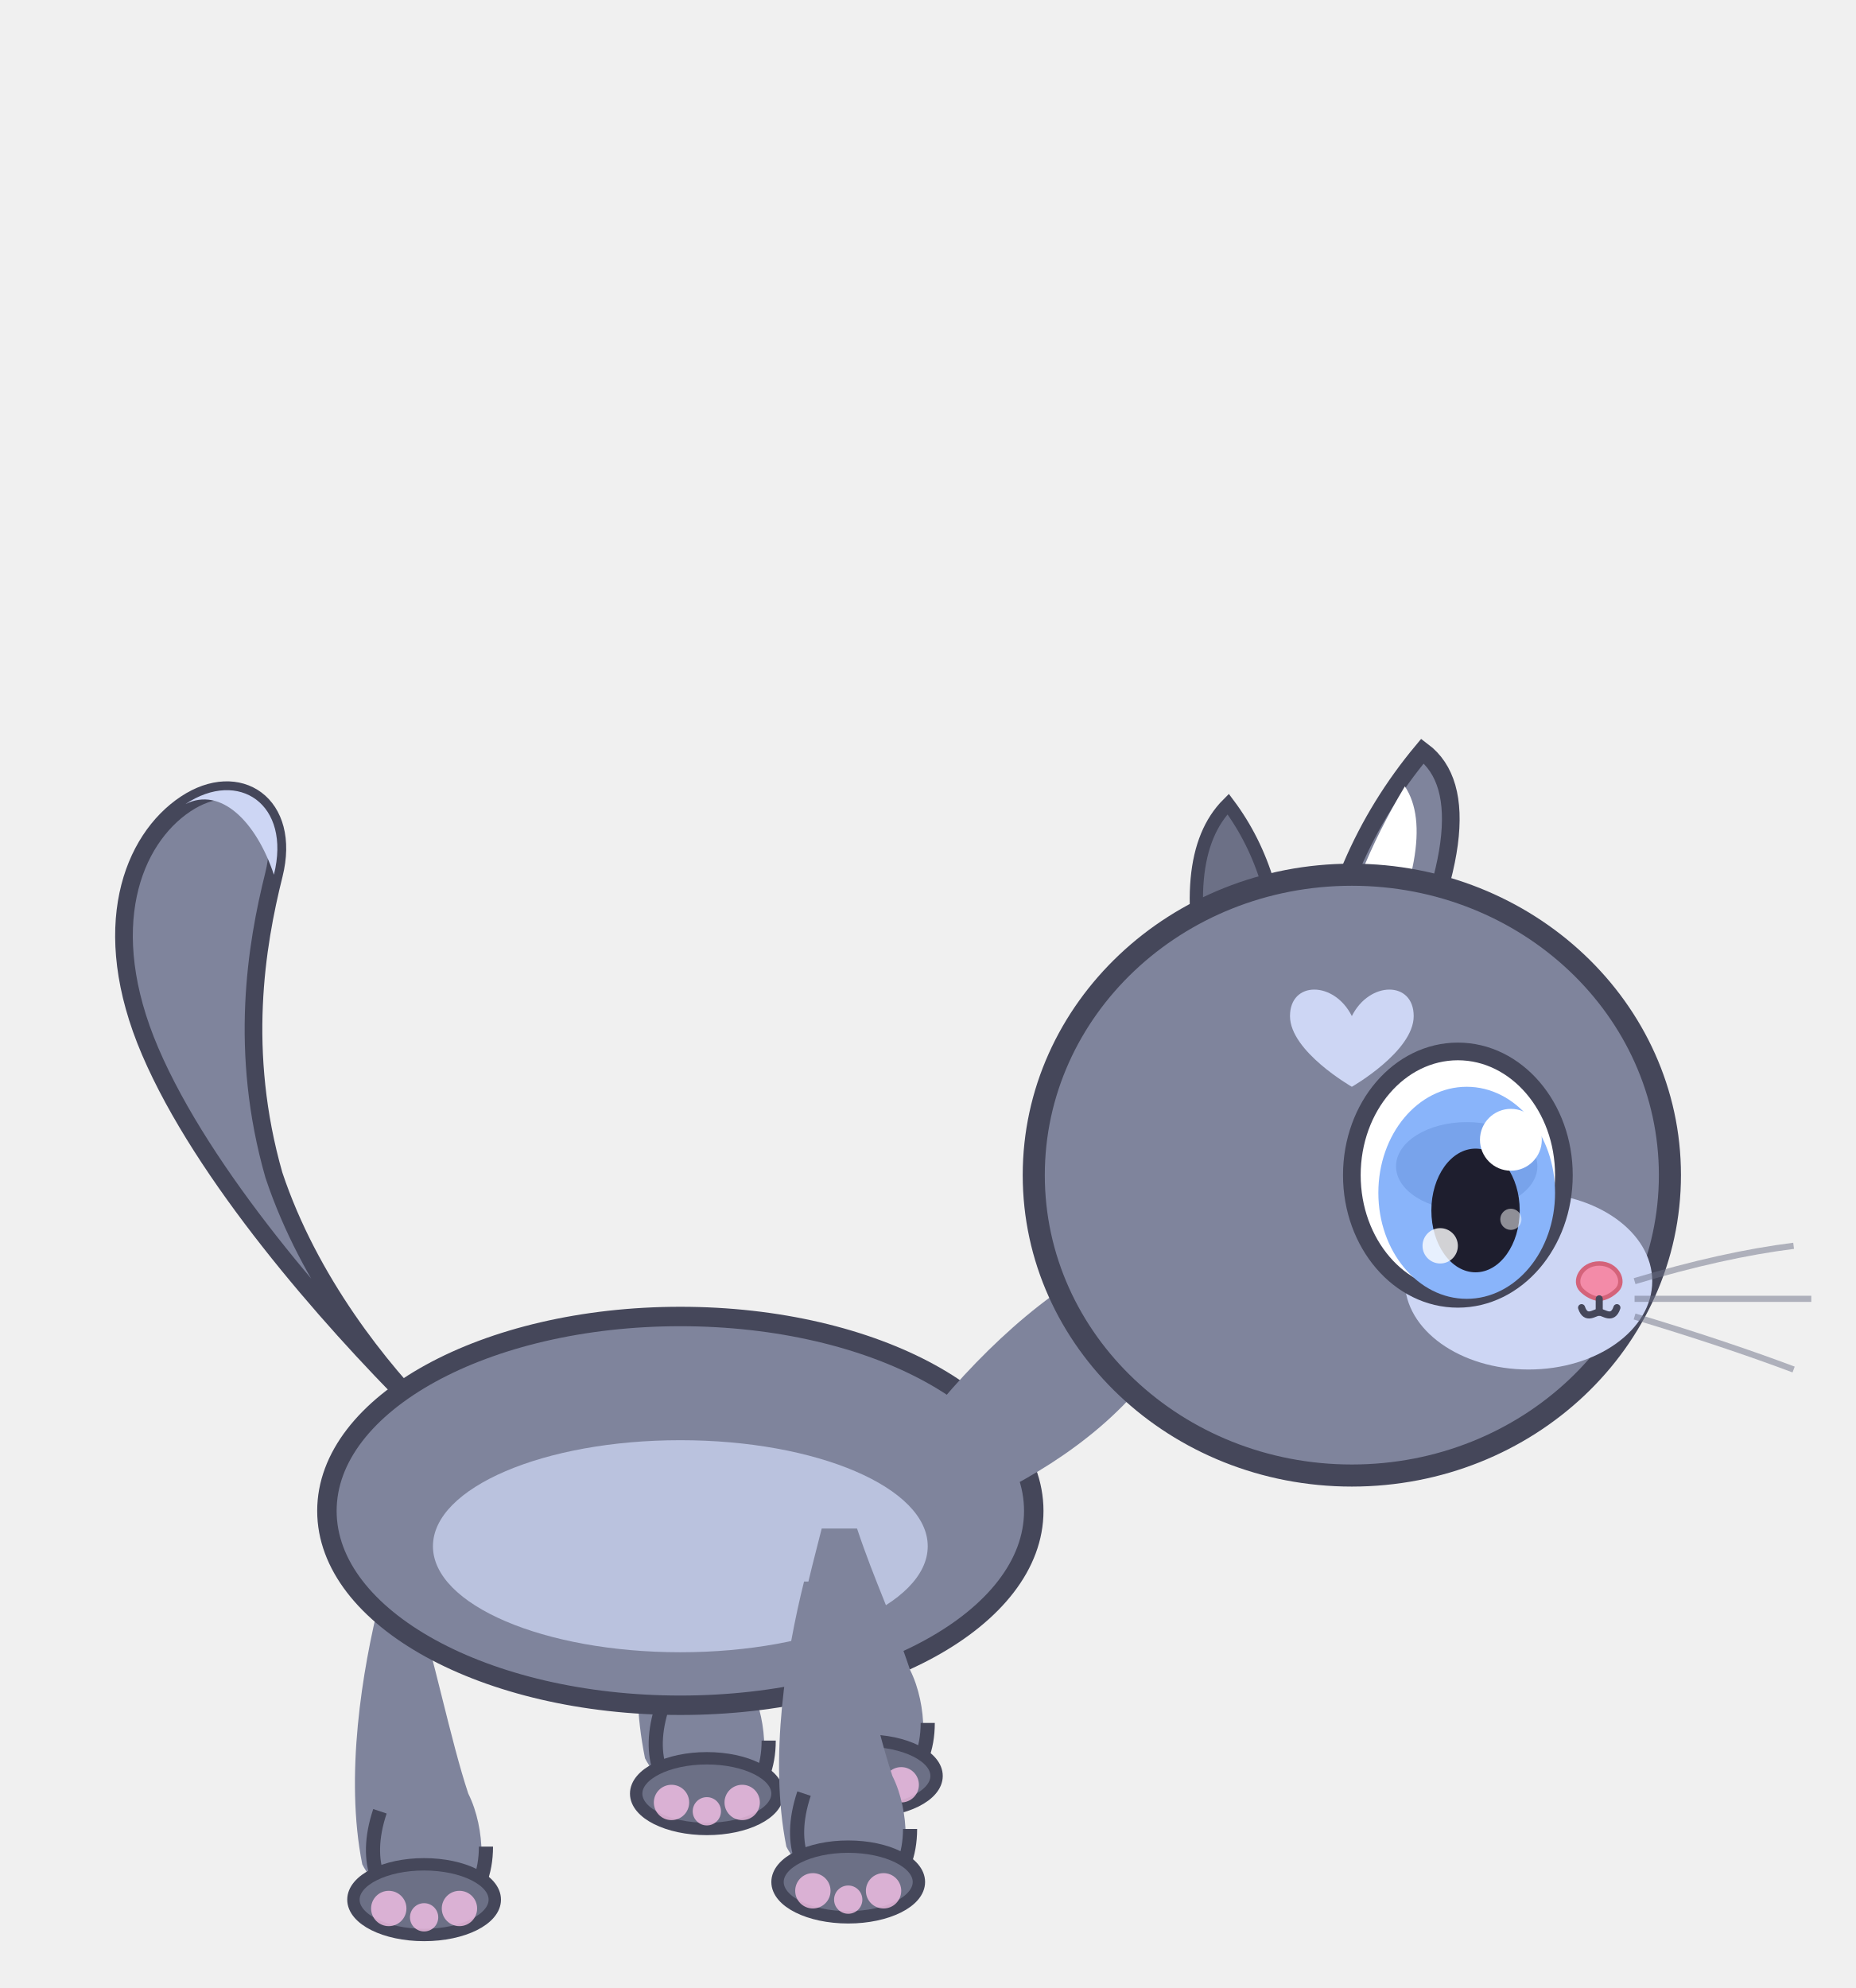
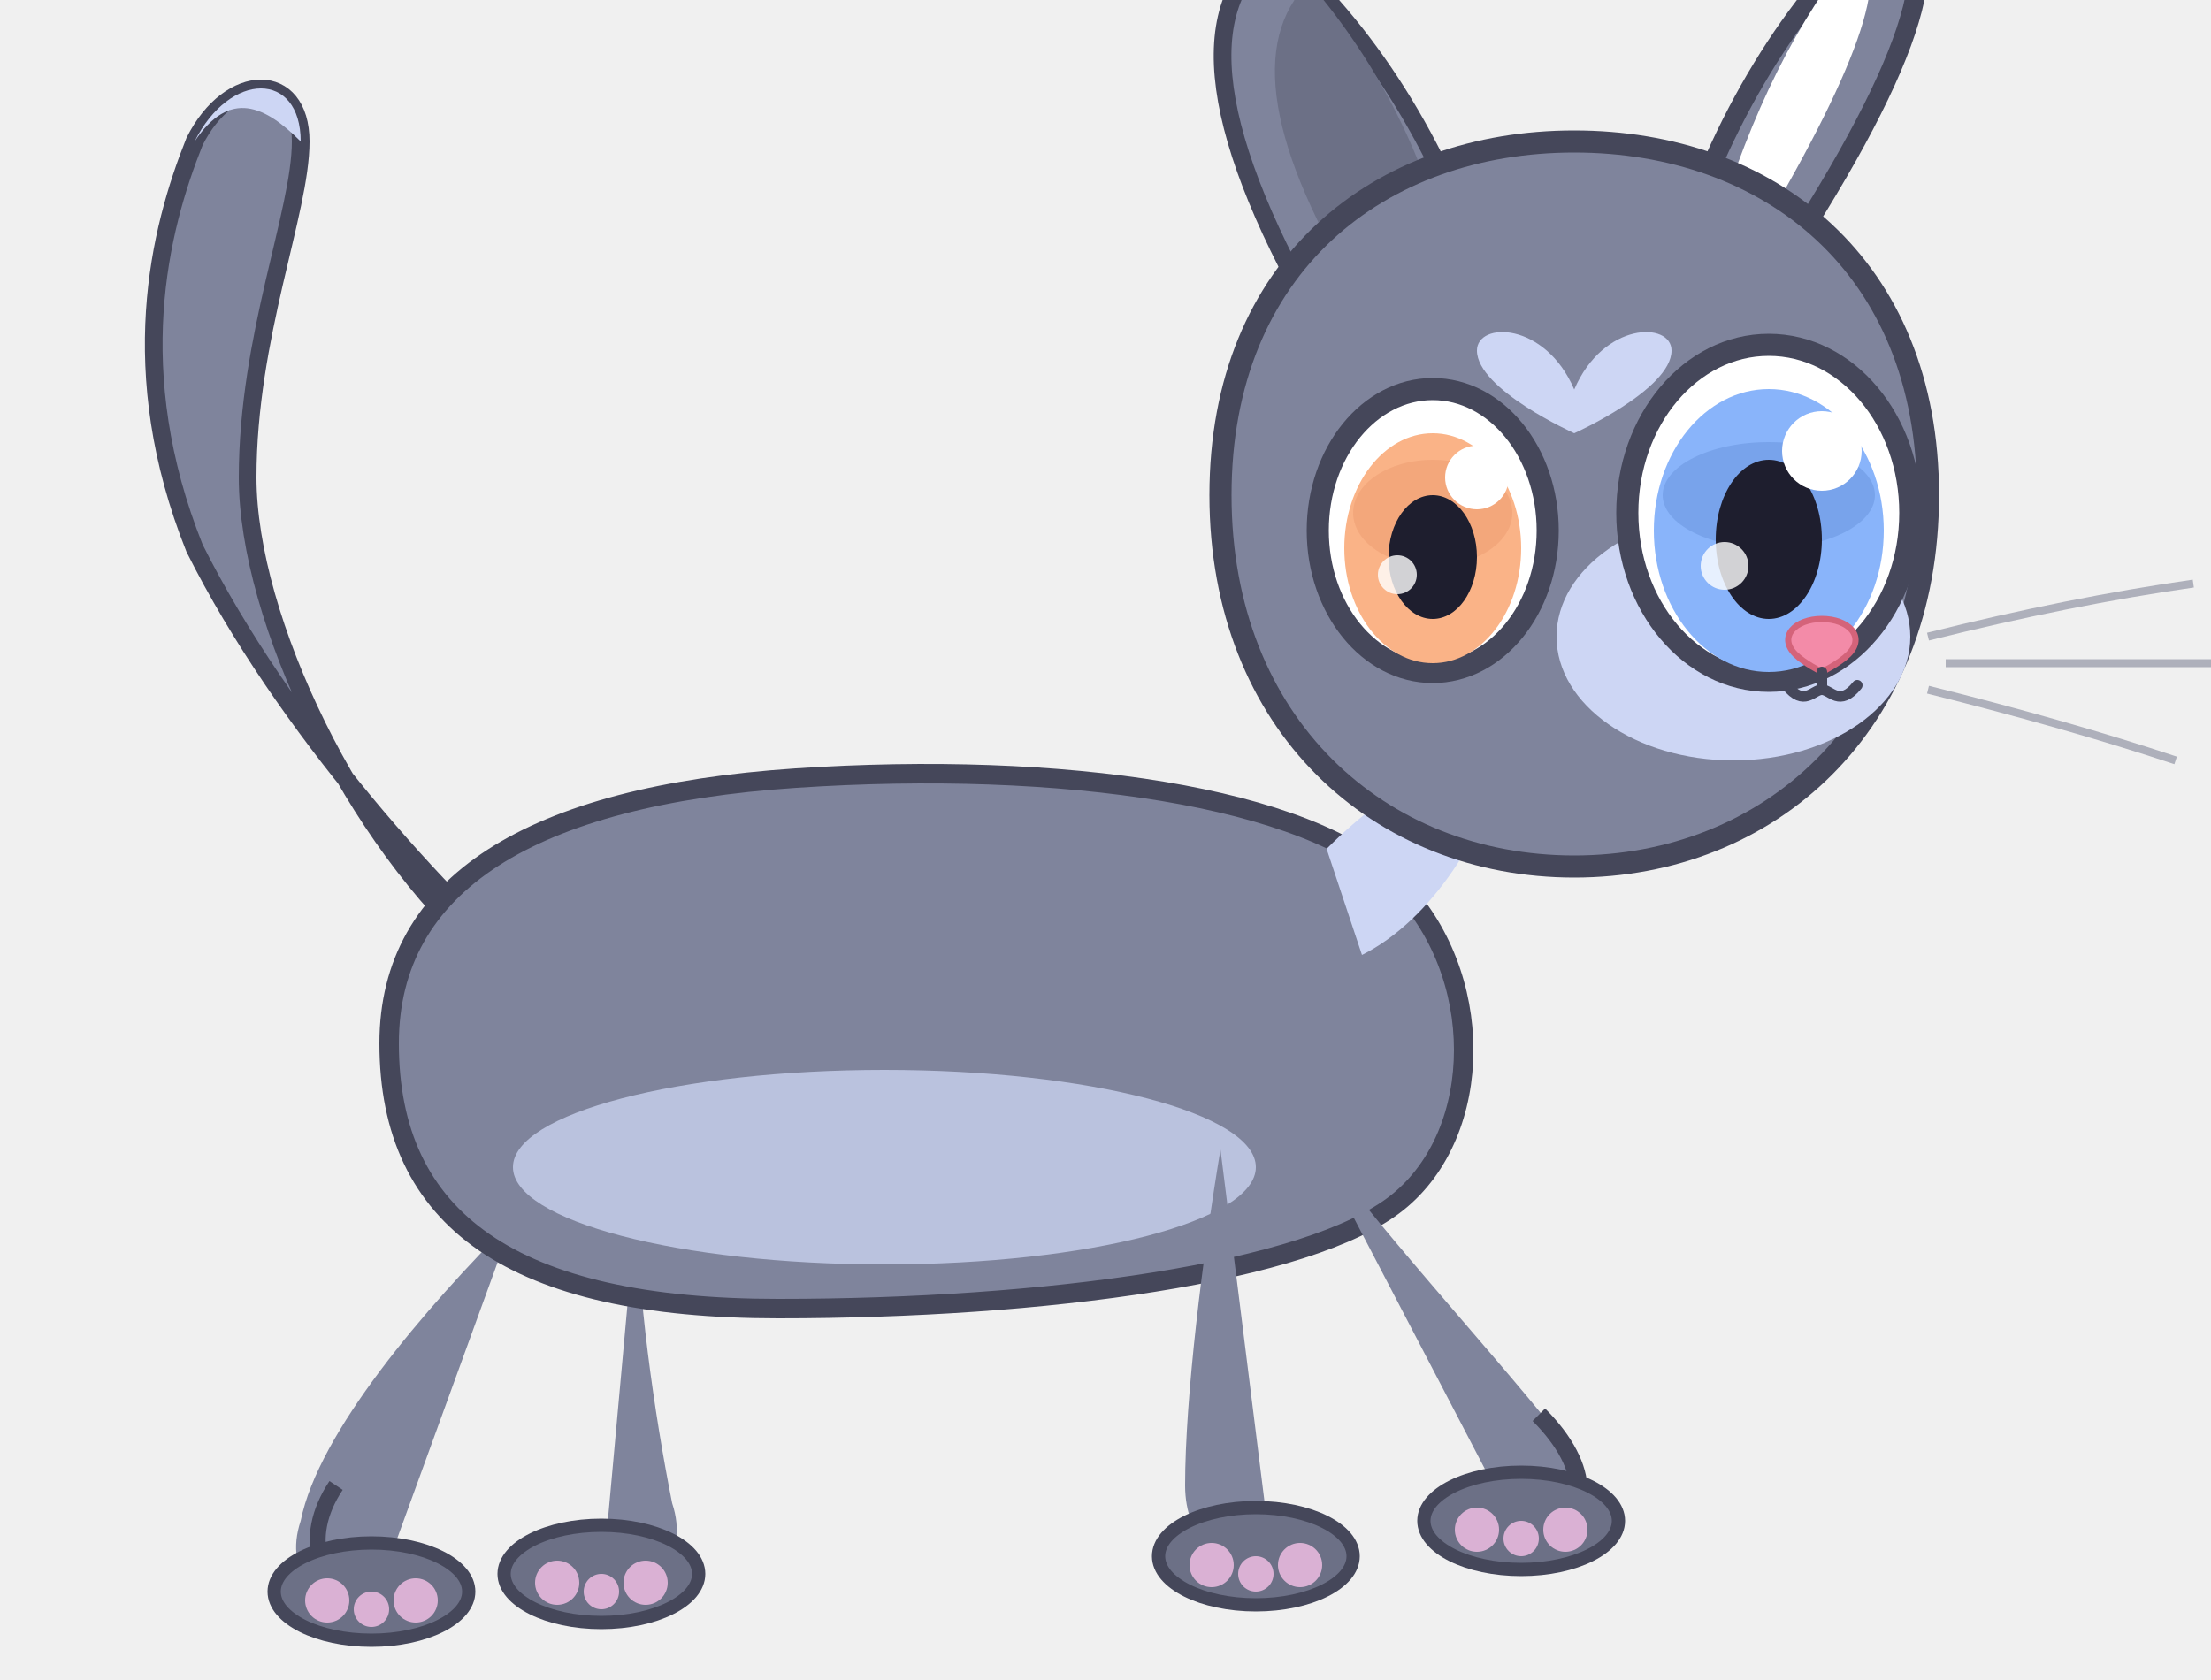
- <svg xmlns="http://www.w3.org/2000/svg" viewBox="0 0 210 225">
-   <g transform="translate(5, 87)">
-     <path d="M 42,72 C 32,62 18,46 12,32 C 6,18 10,8 16,4 C 22,0 28,4 26,12            C 24,20 22,32 26,46 C 30,58 38,68 44,74" fill="#7f849c" stroke="#45475a" stroke-width="2" />
-     <path d="M 16,4 C 22,0 28,4 26,12 C 24,6 20,2 16,4Z" fill="#cdd6f4" />
-     <path d="M 38,94 C 36,102 34,114 36,124            C 38,128 44,130 48,128            C 50,126 50,120 48,116            C 46,110 44,100 42,94" fill="#7f849c" />
-     <path d="M 38,118 C 36,124 38,128 42,130            C 46,131 50,128 50,122" fill="none" stroke="#45475a" stroke-width="1.6" />
-     <ellipse cx="43" cy="128" rx="8" ry="4" fill="#6c7086" stroke="#45475a" stroke-width="1.4" />
-     <circle cx="39" cy="129" r="2" fill="#f5c2e7" opacity="0.8" />
-     <circle cx="43" cy="130" r="1.6" fill="#f5c2e7" opacity="0.8" />
-     <circle cx="47" cy="129" r="2" fill="#f5c2e7" opacity="0.8" />
-     <path d="M 70,88 C 68,96 66,102 68,112            C 70,116 76,118 80,116            C 82,114 82,108 80,104            C 78,98 76,94 74,88" fill="#7f849c" />
-     <path d="M 70,106 C 68,112 70,116 74,118            C 78,119 82,116 82,110" fill="none" stroke="#45475a" stroke-width="1.6" />
-     <ellipse cx="75" cy="116" rx="8" ry="4" fill="#6c7086" stroke="#45475a" stroke-width="1.4" />
-     <circle cx="71" cy="117" r="2" fill="#f5c2e7" opacity="0.8" />
-     <circle cx="75" cy="118" r="1.6" fill="#f5c2e7" opacity="0.8" />
-     <circle cx="79" cy="117" r="2" fill="#f5c2e7" opacity="0.8" />
-     <ellipse cx="72" cy="84" rx="40" ry="22" fill="#7f849c" stroke="#45475a" stroke-width="2.2" />
-     <ellipse cx="72" cy="88" rx="28" ry="12" fill="#bac2de" />
-     <path d="M 88,86 C 86,94 84,100 86,110            C 88,114 94,116 98,114            C 100,112 100,106 98,102            C 96,96 94,92 92,86" fill="#7f849c" />
-     <path d="M 88,104 C 86,110 88,114 92,116            C 96,117 100,114 100,108" fill="none" stroke="#45475a" stroke-width="1.6" />
-     <ellipse cx="93" cy="114" rx="8" ry="4" fill="#6c7086" stroke="#45475a" stroke-width="1.4" />
-     <circle cx="89" cy="115" r="2" fill="#f5c2e7" opacity="0.8" />
-     <circle cx="93" cy="116" r="1.6" fill="#f5c2e7" opacity="0.8" />
-     <circle cx="97" cy="115" r="2" fill="#f5c2e7" opacity="0.8" />
-     <path d="M 86,92 C 84,100 82,112 84,122            C 86,126 92,128 96,126            C 98,124 98,118 96,114            C 94,108 92,98 90,92" fill="#7f849c" />
-     <path d="M 86,116 C 84,122 86,126 90,128            C 94,129 98,126 98,120" fill="none" stroke="#45475a" stroke-width="1.6" />
-     <ellipse cx="91" cy="126" rx="8" ry="4" fill="#6c7086" stroke="#45475a" stroke-width="1.4" />
-     <circle cx="87" cy="127" r="2" fill="#f5c2e7" opacity="0.8" />
-     <circle cx="91" cy="128" r="1.6" fill="#f5c2e7" opacity="0.8" />
-     <circle cx="95" cy="127" r="2" fill="#f5c2e7" opacity="0.8" />
-     <path d="M 98,76 C 104,68 112,60 120,56 C 128,52 132,56 128,64            C 124,72 116,78 108,82 C 102,86 98,84 98,76Z" fill="#7f849c" />
-     <path d="M 132,26 Q 128,10 134,4 Q 140,12 140,24 Z" fill="#6c7086" stroke="#45475a" stroke-width="1.5" />
-     <path d="M 152,28 Q 164,4 156,-2 Q 146,10 144,26 Z" fill="#7f849c" stroke="#45475a" stroke-width="2" />
-     <path d="M 150,24 Q 158,8 154,2 Q 148,12 146,22 Z" fill="white" />
-     <ellipse cx="148" cy="46" rx="36" ry="34" fill="#7f849c" stroke="#45475a" stroke-width="2.5" />
-     <ellipse cx="168" cy="58" rx="14" ry="10" fill="#cdd6f4" />
-     <path d="M 148,28 C 146,24 141,24 141,28 C 141,32 148,36 148,36            C 148,36 155,32 155,28 C 155,24 150,24 148,28Z" fill="#cdd6f4" />
-     <ellipse cx="160" cy="46" rx="12" ry="14" fill="white" stroke="#45475a" stroke-width="2" />
-     <ellipse cx="161" cy="48" rx="10" ry="12" fill="#89b4fa" />
-     <ellipse cx="161" cy="45" rx="8" ry="5" fill="#5e8ad4" opacity="0.4" />
-     <ellipse cx="162" cy="50" rx="5" ry="7" fill="#1e1e2e" />
-     <circle cx="166" cy="42" r="3.5" fill="white" />
-     <circle cx="158" cy="54" r="2" fill="white" opacity="0.8" />
-     <circle cx="166" cy="51" r="1.2" fill="white" opacity="0.5" />
-     <path d="M 176,56 C 174,56 173,58 174,59 C 175,60 176,60 176,60            C 176,60 177,60 178,59 C 179,58 178,56 176,56Z" fill="#f38ba8" stroke="#d4637a" stroke-width="0.5" />
-     <path d="M 176,60 L 176,61.5" stroke="#45475a" stroke-width="0.8" stroke-linecap="round" />
-     <path d="M 174,61 C 174.5,62.5 175.5,61.5 176,61.5" stroke="#45475a" stroke-width="0.8" fill="none" stroke-linecap="round" />
-     <path d="M 176,61.5 C 176.5,61.5 177.5,62.5 178,61" stroke="#45475a" stroke-width="0.8" fill="none" stroke-linecap="round" />
-     <g stroke="#6c7086" stroke-width="0.7" fill="none" opacity="0.5">
-       <path d="M 180,58 Q 190,55 198,54" />
-       <path d="M 180,60 Q 192,60 200,60" />
-       <path d="M 180,62 Q 190,65 198,68" />
-     </g>
+ <svg xmlns="http://www.w3.org/2000/svg" viewBox="0 0 250 190">
+   <path d="M 62,112 C 50,102 32,82 22,62 C 14,42 18,26 22,16 C 26,8 34,8 34,16 C 34,24 28,38 28,54 C 28,70 40,95 55,108" fill="#7f849c" stroke="#45475a" stroke-width="2" />
+   <path d="M 22,16 C 26,8 34,8 34,16 C 30,12 26,10 22,16Z" fill="#cdd6f4" />
+   <path d="M 58,138 C 48,148 36,162 34,172 C 32,178 36,182 42,182" fill="#7f849c" />
+   <path d="M 38,168 C 34,174 36,180 42,182 C 46,183 50,180 49,176" fill="none" stroke="#45475a" stroke-width="1.8" />
+   <ellipse cx="42" cy="180" rx="11" ry="5.5" fill="#6c7086" stroke="#45475a" stroke-width="1.5" />
+   <circle cx="37" cy="181" r="2.5" fill="#f5c2e7" opacity="0.8" />
+   <circle cx="42" cy="182" r="2" fill="#f5c2e7" opacity="0.8" />
+   <circle cx="47" cy="181" r="2.5" fill="#f5c2e7" opacity="0.8" />
+   <path d="M 72,136 C 72,146 74,160 76,170 C 78,176 74,180 68,180" fill="#7f849c" />
+   <ellipse cx="68" cy="178" rx="11" ry="5.5" fill="#6c7086" stroke="#45475a" stroke-width="1.5" />
+   <circle cx="63" cy="179" r="2.5" fill="#f5c2e7" opacity="0.8" />
+   <circle cx="68" cy="180" r="2" fill="#f5c2e7" opacity="0.8" />
+   <circle cx="73" cy="179" r="2.5" fill="#f5c2e7" opacity="0.8" />
+   <path d="M 44,118 C 44,100 60,90 90,88 C 120,86 148,90 158,100 C 168,110 168,128 158,136 C 148,144 118,148 88,148 C 58,148 44,138 44,118 Z" fill="#7f849c" stroke="#45475a" stroke-width="2.2" />
+   <ellipse cx="100" cy="132" rx="42" ry="11" fill="#bac2de" />
+   <path d="M 148,128 C 155,138 168,152 176,162 C 182,168 178,174 172,174" fill="#7f849c" />
+   <path d="M 174,160 C 180,166 180,172 174,174 C 168,176 164,174 164,170" fill="none" stroke="#45475a" stroke-width="2" />
+   <ellipse cx="172" cy="172" rx="11" ry="5.5" fill="#6c7086" stroke="#45475a" stroke-width="1.5" />
+   <circle cx="167" cy="173" r="2.5" fill="#f5c2e7" opacity="0.8" />
+   <circle cx="172" cy="174" r="2" fill="#f5c2e7" opacity="0.8" />
+   <circle cx="177" cy="173" r="2.5" fill="#f5c2e7" opacity="0.8" />
+   <path d="M 138,130 C 136,142 134,158 134,168 C 134,174 138,178 144,178" fill="#7f849c" />
+   <ellipse cx="142" cy="176" rx="11" ry="5.5" fill="#6c7086" stroke="#45475a" stroke-width="1.5" />
+   <circle cx="137" cy="177" r="2.5" fill="#f5c2e7" opacity="0.8" />
+   <circle cx="142" cy="178" r="2" fill="#f5c2e7" opacity="0.8" />
+   <circle cx="147" cy="177" r="2.5" fill="#f5c2e7" opacity="0.8" />
+   <path d="M 150,96 C 158,88 164,86 170,86 C 168,94 162,104 154,108 Z" fill="#cdd6f4" />
+   <path d="M 150,38 Q 130,4 144,-6 Q 160,8 168,32 Z" fill="#7f849c" stroke="#45475a" stroke-width="2" />
+   <path d="M 154,34 Q 138,8 148,-2 Q 160,12 164,30 Z" fill="#6c7086" />
+   <path d="M 200,32 Q 224,-4 214,-10 Q 198,4 190,28 Z" fill="#7f849c" stroke="#45475a" stroke-width="2.2" />
+   <path d="M 198,28 Q 216,-2 210,-6 Q 200,6 194,26 Z" fill="white" />
+   <path d="M 138,56 C 138,30 156,16 178,16 C 200,16 218,30 218,56 C 218,82 200,98 178,98 C 156,98 138,82 138,56 Z" fill="#7f849c" stroke="#45475a" stroke-width="2.5" />
+   <ellipse cx="196" cy="72" rx="20" ry="14" fill="#cdd6f4" />
+   <path d="M 178,44.05 C 174.7,36.35 167,36.35 167,39.65 C 167,44.05 178,49 178,49 C 178,49 189,44.05 189,39.65 C 189,36.35 181.3,36.35 178,44.05Z" fill="#cdd6f4" />
+   <ellipse cx="162" cy="60" rx="13" ry="16" fill="white" stroke="#45475a" stroke-width="2.5" />
+   <ellipse cx="162" cy="62" rx="10" ry="13" fill="#fab387" />
+   <ellipse cx="162" cy="58" rx="9" ry="6" fill="#e8956a" opacity="0.4" />
+   <ellipse cx="162" cy="63" rx="5" ry="7" fill="#1e1e2e" />
+   <circle cx="167" cy="54" r="3.6" fill="white" />
+   <circle cx="158" cy="65" r="2.2" fill="white" opacity="0.8" />
+   <ellipse cx="200" cy="58" rx="16" ry="19" fill="white" stroke="#45475a" stroke-width="2.5" />
+   <ellipse cx="200" cy="60" rx="13" ry="16" fill="#89b4fa" />
+   <ellipse cx="200" cy="56" rx="12" ry="6" fill="#5e8ad4" opacity="0.4" />
+   <ellipse cx="200" cy="61" rx="6" ry="9" fill="#1e1e2e" />
+   <circle cx="206" cy="51" r="4.5" fill="white" />
+   <circle cx="195" cy="64" r="2.7" fill="white" opacity="0.8" />
+   <path d="M 206,70 C 203,70 201,72 203,74 C 204,75 206,76 206,76 C 206,76 208,75 209,74 C 211,72 209,70 206,70Z" fill="#f38ba8" stroke="#d4637a" stroke-width="0.7" />
+   <path d="M 206,76 L 206,78" stroke="#45475a" stroke-width="1.2" stroke-linecap="round" />
+   <path d="M 202,77.5 C 204,80 205,78 206,78" stroke="#45475a" stroke-width="1.2" fill="none" stroke-linecap="round" />
+   <path d="M 206,78 C 207,78 208,80 210,77.5" stroke="#45475a" stroke-width="1.2" fill="none" stroke-linecap="round" />
+   <g stroke="#6c7086" stroke-width="0.9" fill="none" opacity="0.5">
+     <path d="M 218,72 Q 234,68 248,66" />
+     <path d="M 220,75 Q 236,75 250,75" />
+     <path d="M 218,78 Q 234,82 246,86" />
  </g>
</svg>
